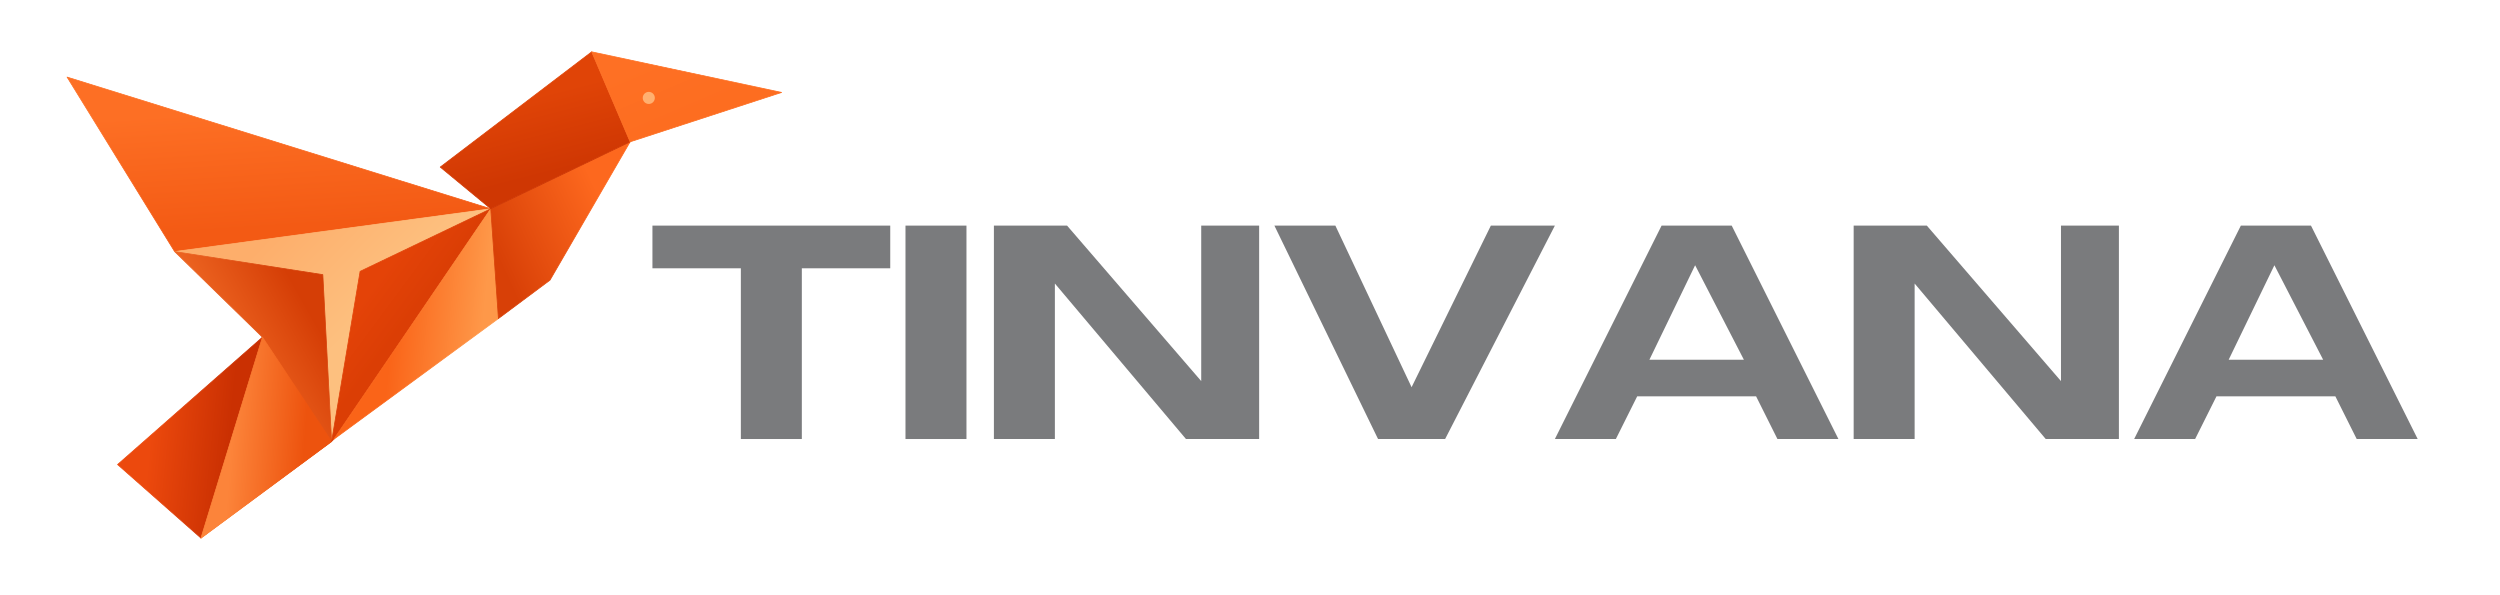
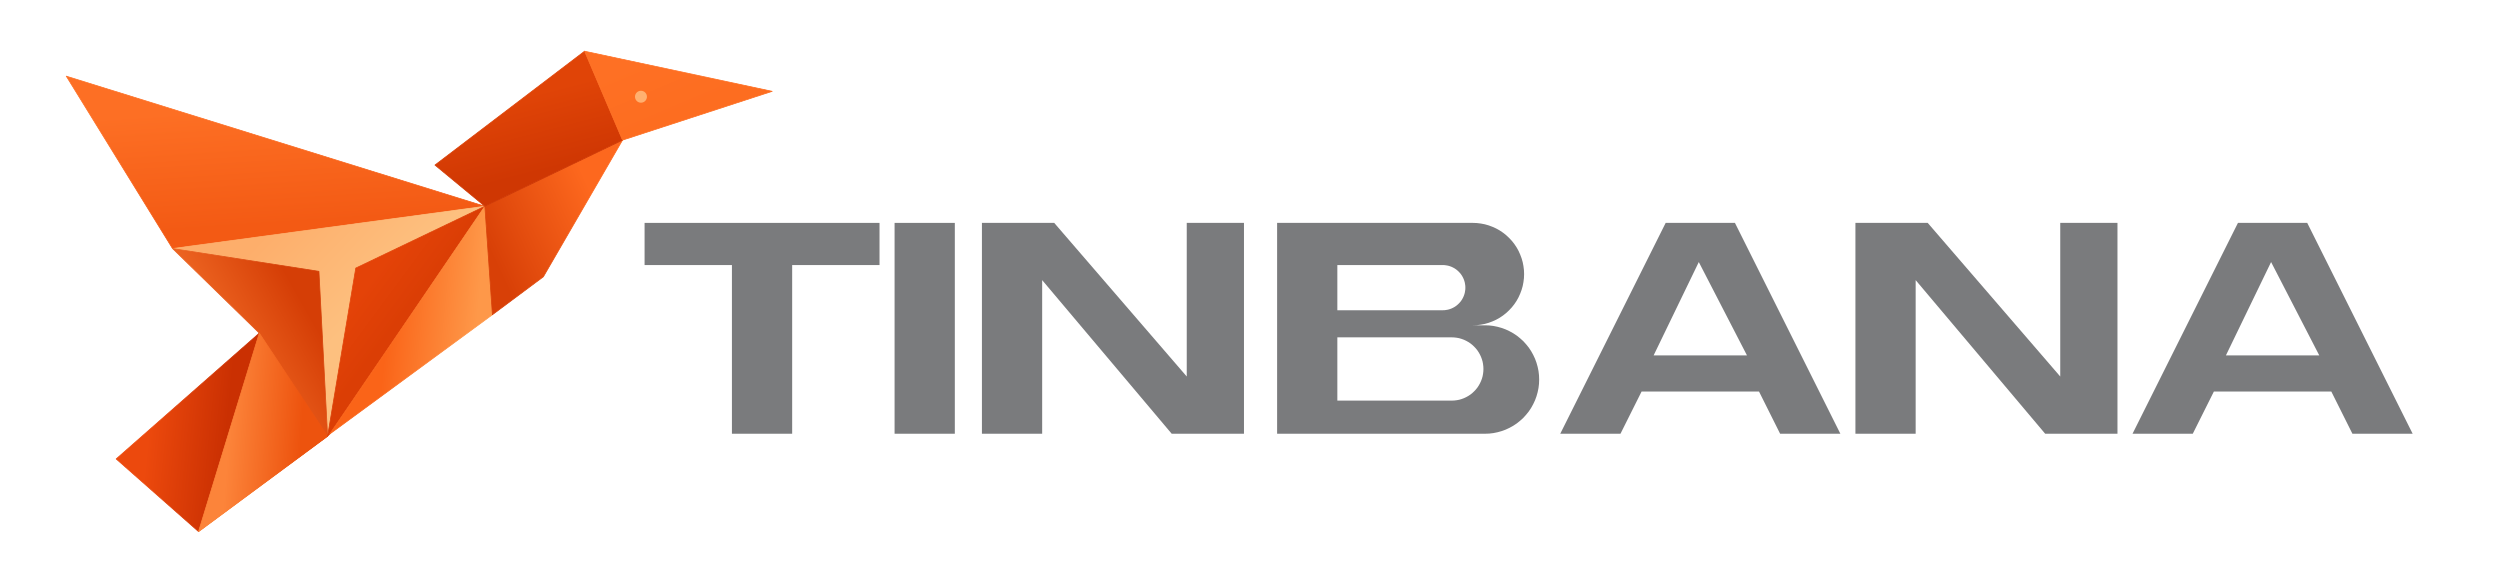
- <svg xmlns="http://www.w3.org/2000/svg" viewBox="0 0 4920 1170" width="4920" height="1170">
+ <svg xmlns="http://www.w3.org/2000/svg" viewBox="0 0 4980 1170" width="4980" height="1170">
  <defs>
    <linearGradient id="g0" gradientUnits="userSpaceOnUse" x1="482.9" y1="451.2" x2="467.6" y2="217.8">
      <stop offset="0" stop-color="#f35a14" />
      <stop offset="1" stop-color="#fd6f24" />
    </linearGradient>
    <linearGradient id="g1" gradientUnits="userSpaceOnUse" x1="566.2" y1="428.4" x2="742.4" y2="599.7">
      <stop offset="0" stop-color="#fdae6b" />
      <stop offset="1" stop-color="#fdc07f" />
    </linearGradient>
    <linearGradient id="g2" gradientUnits="userSpaceOnUse" x1="647.7" y1="682.2" x2="398.9" y2="822.8">
      <stop offset="0" stop-color="#d53e06" />
      <stop offset="1" stop-color="#fc7d33" />
    </linearGradient>
    <linearGradient id="g3" gradientUnits="userSpaceOnUse" x1="448.0" y1="890.7" x2="294.5" y2="874.7">
      <stop offset="0" stop-color="#ca3002" />
      <stop offset="1" stop-color="#ec490d" />
    </linearGradient>
    <linearGradient id="g4" gradientUnits="userSpaceOnUse" x1="600.0" y1="867.3" x2="456.2" y2="856.6">
      <stop offset="0" stop-color="#ed530e" />
      <stop offset="1" stop-color="#fc843a" />
    </linearGradient>
    <linearGradient id="g5" gradientUnits="userSpaceOnUse" x1="804.3" y1="625.7" x2="729.3" y2="570.2">
      <stop offset="0" stop-color="#db3e05" />
      <stop offset="1" stop-color="#e44308" />
    </linearGradient>
    <linearGradient id="g6" gradientUnits="userSpaceOnUse" x1="775.2" y1="615.0" x2="951.1" y2="632.7">
      <stop offset="0" stop-color="#fa6418" />
      <stop offset="1" stop-color="#fe9849" />
    </linearGradient>
    <linearGradient id="g7" gradientUnits="userSpaceOnUse" x1="973.5" y1="494.0" x2="1184.4" y2="396.7">
      <stop offset="0" stop-color="#d84007" />
      <stop offset="1" stop-color="#fd681e" />
    </linearGradient>
    <linearGradient id="g8" gradientUnits="userSpaceOnUse" x1="1086.7" y1="339.5" x2="1048.2" y2="190.3">
      <stop offset="0" stop-color="#cf3703" />
      <stop offset="1" stop-color="#e04407" />
    </linearGradient>
    <linearGradient id="g9" gradientUnits="userSpaceOnUse" x1="1331.5" y1="239.8" x2="1278.9" y2="116.4">
      <stop offset="0" stop-color="#fd6d20" />
      <stop offset="1" stop-color="#fe7024" />
    </linearGradient>
  </defs>
  <path d="M132.0,151.7 L965.8,410.9 L343.7,495.1Z " fill="url(#g0)" fill-rule="evenodd" stroke="url(#g0)" stroke-width="1.5" stroke-linejoin="round" />
  <path d="M343.7,495.1 L965.8,410.9 L708.7,534.0 L652.6,868.8 L635.3,540.5Z " fill="url(#g1)" fill-rule="evenodd" stroke="url(#g1)" stroke-width="1.5" stroke-linejoin="round" />
  <path d="M343.7,495.1 L635.3,540.5 L652.6,868.8 L395.5,1058.9 L516.5,663.6Z " fill="url(#g2)" fill-rule="evenodd" stroke="url(#g2)" stroke-width="1.5" stroke-linejoin="round" />
  <path d="M516.5,663.6 L231.4,914.2 L395.5,1058.9Z " fill="url(#g3)" fill-rule="evenodd" stroke="url(#g3)" stroke-width="1.5" stroke-linejoin="round" />
  <path d="M516.5,663.6 L652.6,868.8 L395.5,1058.9Z " fill="url(#g4)" fill-rule="evenodd" stroke="url(#g4)" stroke-width="1.5" stroke-linejoin="round" />
  <path d="M708.7,534.0 L965.8,410.9 L656.9,864.5 L652.6,868.8Z " fill="url(#g5)" fill-rule="evenodd" stroke="url(#g5)" stroke-width="1.5" stroke-linejoin="round" />
  <path d="M965.8,410.9 L980.9,626.9 L656.9,864.5Z " fill="url(#g6)" fill-rule="evenodd" stroke="url(#g6)" stroke-width="1.5" stroke-linejoin="round" />
  <path d="M965.8,410.9 L1240.1,279.1 L1082.4,551.3 L980.9,626.9Z " fill="url(#g7)" fill-rule="evenodd" stroke="url(#g7)" stroke-width="1.5" stroke-linejoin="round" />
  <path d="M866.4,328.8 L1164.5,102.0 L1240.1,279.1 L965.8,410.9Z " fill="url(#g8)" fill-rule="evenodd" stroke="url(#g8)" stroke-width="1.5" stroke-linejoin="round" />
  <path d="M1164.5,102.0 L1538.2,181.9 L1240.1,279.1Z " fill="url(#g9)" fill-rule="evenodd" stroke="url(#g9)" stroke-width="1.5" stroke-linejoin="round" />
  <path d="M1284.0,444.0 L1752.0,444.0 L1752.0,528.0 L1578.0,528.0 L1578.0,864.0 L1458.0,864.0 L1458.0,528.0 L1284.0,528.0Z " fill="#7a7b7d" fill-rule="evenodd" />
  <path d="M1782.0,444.0 L1902.0,444.0 L1902.0,864.0 L1782.0,864.0Z " fill="#7a7b7d" fill-rule="evenodd" />
  <path d="M1956.0,444.0 L2100.0,444.0 L2364.0,750.0 L2364.0,444.0 L2478.0,444.0 L2478.0,864.0 L2334.0,864.0 L2076.0,558.0 L2076.0,864.0 L1956.0,864.0Z " fill="#7a7b7d" fill-rule="evenodd" />
-   <path d="M2508.0,444.0 L2628.0,444.0 L2778.0,762.0 L2934.0,444.0 L3060.0,444.0 L2844.0,864.0 L2712.0,864.0Z " fill="#7a7b7d" fill-rule="evenodd" />
-   <path d="M3060.0,864.0 L3270.0,444.0 L3408.0,444.0 L3618.0,864.0 L3498.0,864.0 L3456.0,780.0 L3222.0,780.0 L3180.0,864.0Z M3336.0,522.0 L3432.0,708.0 L3246.0,708.0Z " fill="#7a7b7d" fill-rule="evenodd" />
-   <path d="M3648.0,444.0 L3792.0,444.0 L4056.0,750.0 L4056.0,444.0 L4170.0,444.0 L4170.0,864.0 L4026.0,864.0 L3768.0,558.0 L3768.0,864.0 L3648.0,864.0Z " fill="#7a7b7d" fill-rule="evenodd" />
-   <path d="M4200.0,864.0 L4410.0,444.0 L4548.0,444.0 L4758.0,864.0 L4638.0,864.0 L4596.0,780.0 L4362.0,780.0 L4320.0,864.0Z M4476.0,522.0 L4572.0,708.0 L4386.0,708.0Z " fill="#7a7b7d" fill-rule="evenodd" />
+   <path d="M2544.0,444.0 L2934.0,444.0 L2934.0,444.0 L2942.0,444.3 L2950.0,445.3 L2957.8,446.8 L2965.5,449.0 L2973.0,451.8 L2980.3,455.1 L2987.3,459.0 L2994.0,463.5 L3000.2,468.4 L3006.1,473.9 L3011.6,479.8 L3016.5,486.0 L3021.0,492.7 L3024.9,499.7 L3028.2,507.0 L3031.0,514.5 L3033.2,522.2 L3034.7,530.0 L3035.7,538.0 L3036.0,546.0 L3035.7,554.0 L3034.7,562.0 L3033.2,569.8 L3031.0,577.5 L3028.2,585.0 L3024.9,592.3 L3021.0,599.3 L3016.5,606.0 L3011.6,612.2 L3006.1,618.1 L3000.2,623.6 L2994.0,628.5 L2987.3,633.0 L2980.3,636.9 L2973.0,640.2 L2965.5,643.0 L2957.8,645.2 L2950.0,646.7 L2942.0,647.7 L2934.0,648.0 L2958.0,648.0 L2958.0,648.0 L2966.5,648.3 L2974.9,649.3 L2983.2,651.0 L2991.4,653.3 L2999.3,656.2 L3007.0,659.8 L3014.4,663.9 L3021.5,668.6 L3028.1,673.9 L3034.4,679.6 L3040.1,685.9 L3045.4,692.5 L3050.1,699.6 L3054.2,707.0 L3057.8,714.7 L3060.7,722.6 L3063.0,730.8 L3064.7,739.1 L3065.7,747.5 L3066.0,756.0 L3065.7,764.5 L3064.7,772.9 L3063.0,781.2 L3060.7,789.4 L3057.8,797.3 L3054.2,805.0 L3050.1,812.4 L3045.4,819.5 L3040.1,826.1 L3034.4,832.4 L3028.1,838.1 L3021.5,843.4 L3014.4,848.1 L3007.0,852.2 L2999.3,855.8 L2991.4,858.7 L2983.2,861.0 L2974.9,862.7 L2966.5,863.7 L2958.0,864.0 L2544.0,864.0Z M2664.0,528.0 L2874.0,528.0 L2874.0,528.0 L2877.5,528.1 L2881.0,528.6 L2884.5,529.2 L2887.9,530.2 L2891.2,531.4 L2894.4,532.9 L2897.5,534.6 L2900.5,536.6 L2903.2,538.8 L2905.8,541.2 L2908.2,543.8 L2910.4,546.5 L2912.4,549.5 L2914.1,552.6 L2915.6,555.8 L2916.8,559.1 L2917.8,562.5 L2918.4,566.0 L2918.9,569.5 L2919.0,573.0 L2918.9,576.5 L2918.4,580.0 L2917.8,583.5 L2916.8,586.9 L2915.6,590.2 L2914.1,593.4 L2912.4,596.5 L2910.4,599.5 L2908.2,602.2 L2905.8,604.8 L2903.2,607.2 L2900.5,609.4 L2897.5,611.4 L2894.4,613.1 L2891.2,614.6 L2887.9,615.8 L2884.5,616.8 L2881.0,617.4 L2877.5,617.9 L2874.0,618.0 L2664.0,618.0Z M2664.0,672.0 L2892.0,672.0 L2892.0,672.0 L2896.9,672.2 L2901.9,672.8 L2906.7,673.7 L2911.5,675.1 L2916.1,676.8 L2920.6,678.9 L2924.9,681.3 L2929.0,684.0 L2932.9,687.1 L2936.5,690.5 L2939.9,694.1 L2943.0,698.0 L2945.7,702.1 L2948.1,706.4 L2950.2,710.9 L2951.9,715.5 L2953.3,720.3 L2954.2,725.1 L2954.8,730.1 L2955.0,735.0 L2954.8,739.9 L2954.2,744.9 L2953.3,749.7 L2951.9,754.5 L2950.2,759.1 L2948.1,763.6 L2945.7,767.9 L2943.0,772.0 L2939.9,775.9 L2936.5,779.5 L2932.9,782.9 L2929.0,786.0 L2924.9,788.7 L2920.6,791.1 L2916.1,793.2 L2911.5,794.9 L2906.7,796.3 L2901.9,797.2 L2896.9,797.8 L2892.0,798.0 L2664.0,798.0Z " fill="#7a7b7d" fill-rule="evenodd" />
+   <path d="M3108.0,864.0 L3318.0,444.0 L3456.0,444.0 L3666.0,864.0 L3546.0,864.0 L3504.0,780.0 L3270.0,780.0 L3228.0,864.0Z M3384.0,522.0 L3480.0,708.0 L3294.0,708.0Z " fill="#7a7b7d" fill-rule="evenodd" />
+   <path d="M3696.0,444.0 L3840.0,444.0 L4104.0,750.0 L4104.0,444.0 L4218.0,444.0 L4218.0,864.0 L4074.0,864.0 L3816.0,558.0 L3816.0,864.0 L3696.0,864.0Z " fill="#7a7b7d" fill-rule="evenodd" />
+   <path d="M4248.0,864.0 L4458.0,444.0 L4596.0,444.0 L4806.0,864.0 L4686.0,864.0 L4644.0,780.0 L4410.0,780.0 L4368.0,864.0Z M4524.0,522.0 L4620.0,708.0 L4434.0,708.0Z " fill="#7a7b7d" fill-rule="evenodd" />
  <circle cx="1276.8" cy="192.7" r="11.9" fill="#FFB070" />
</svg>
